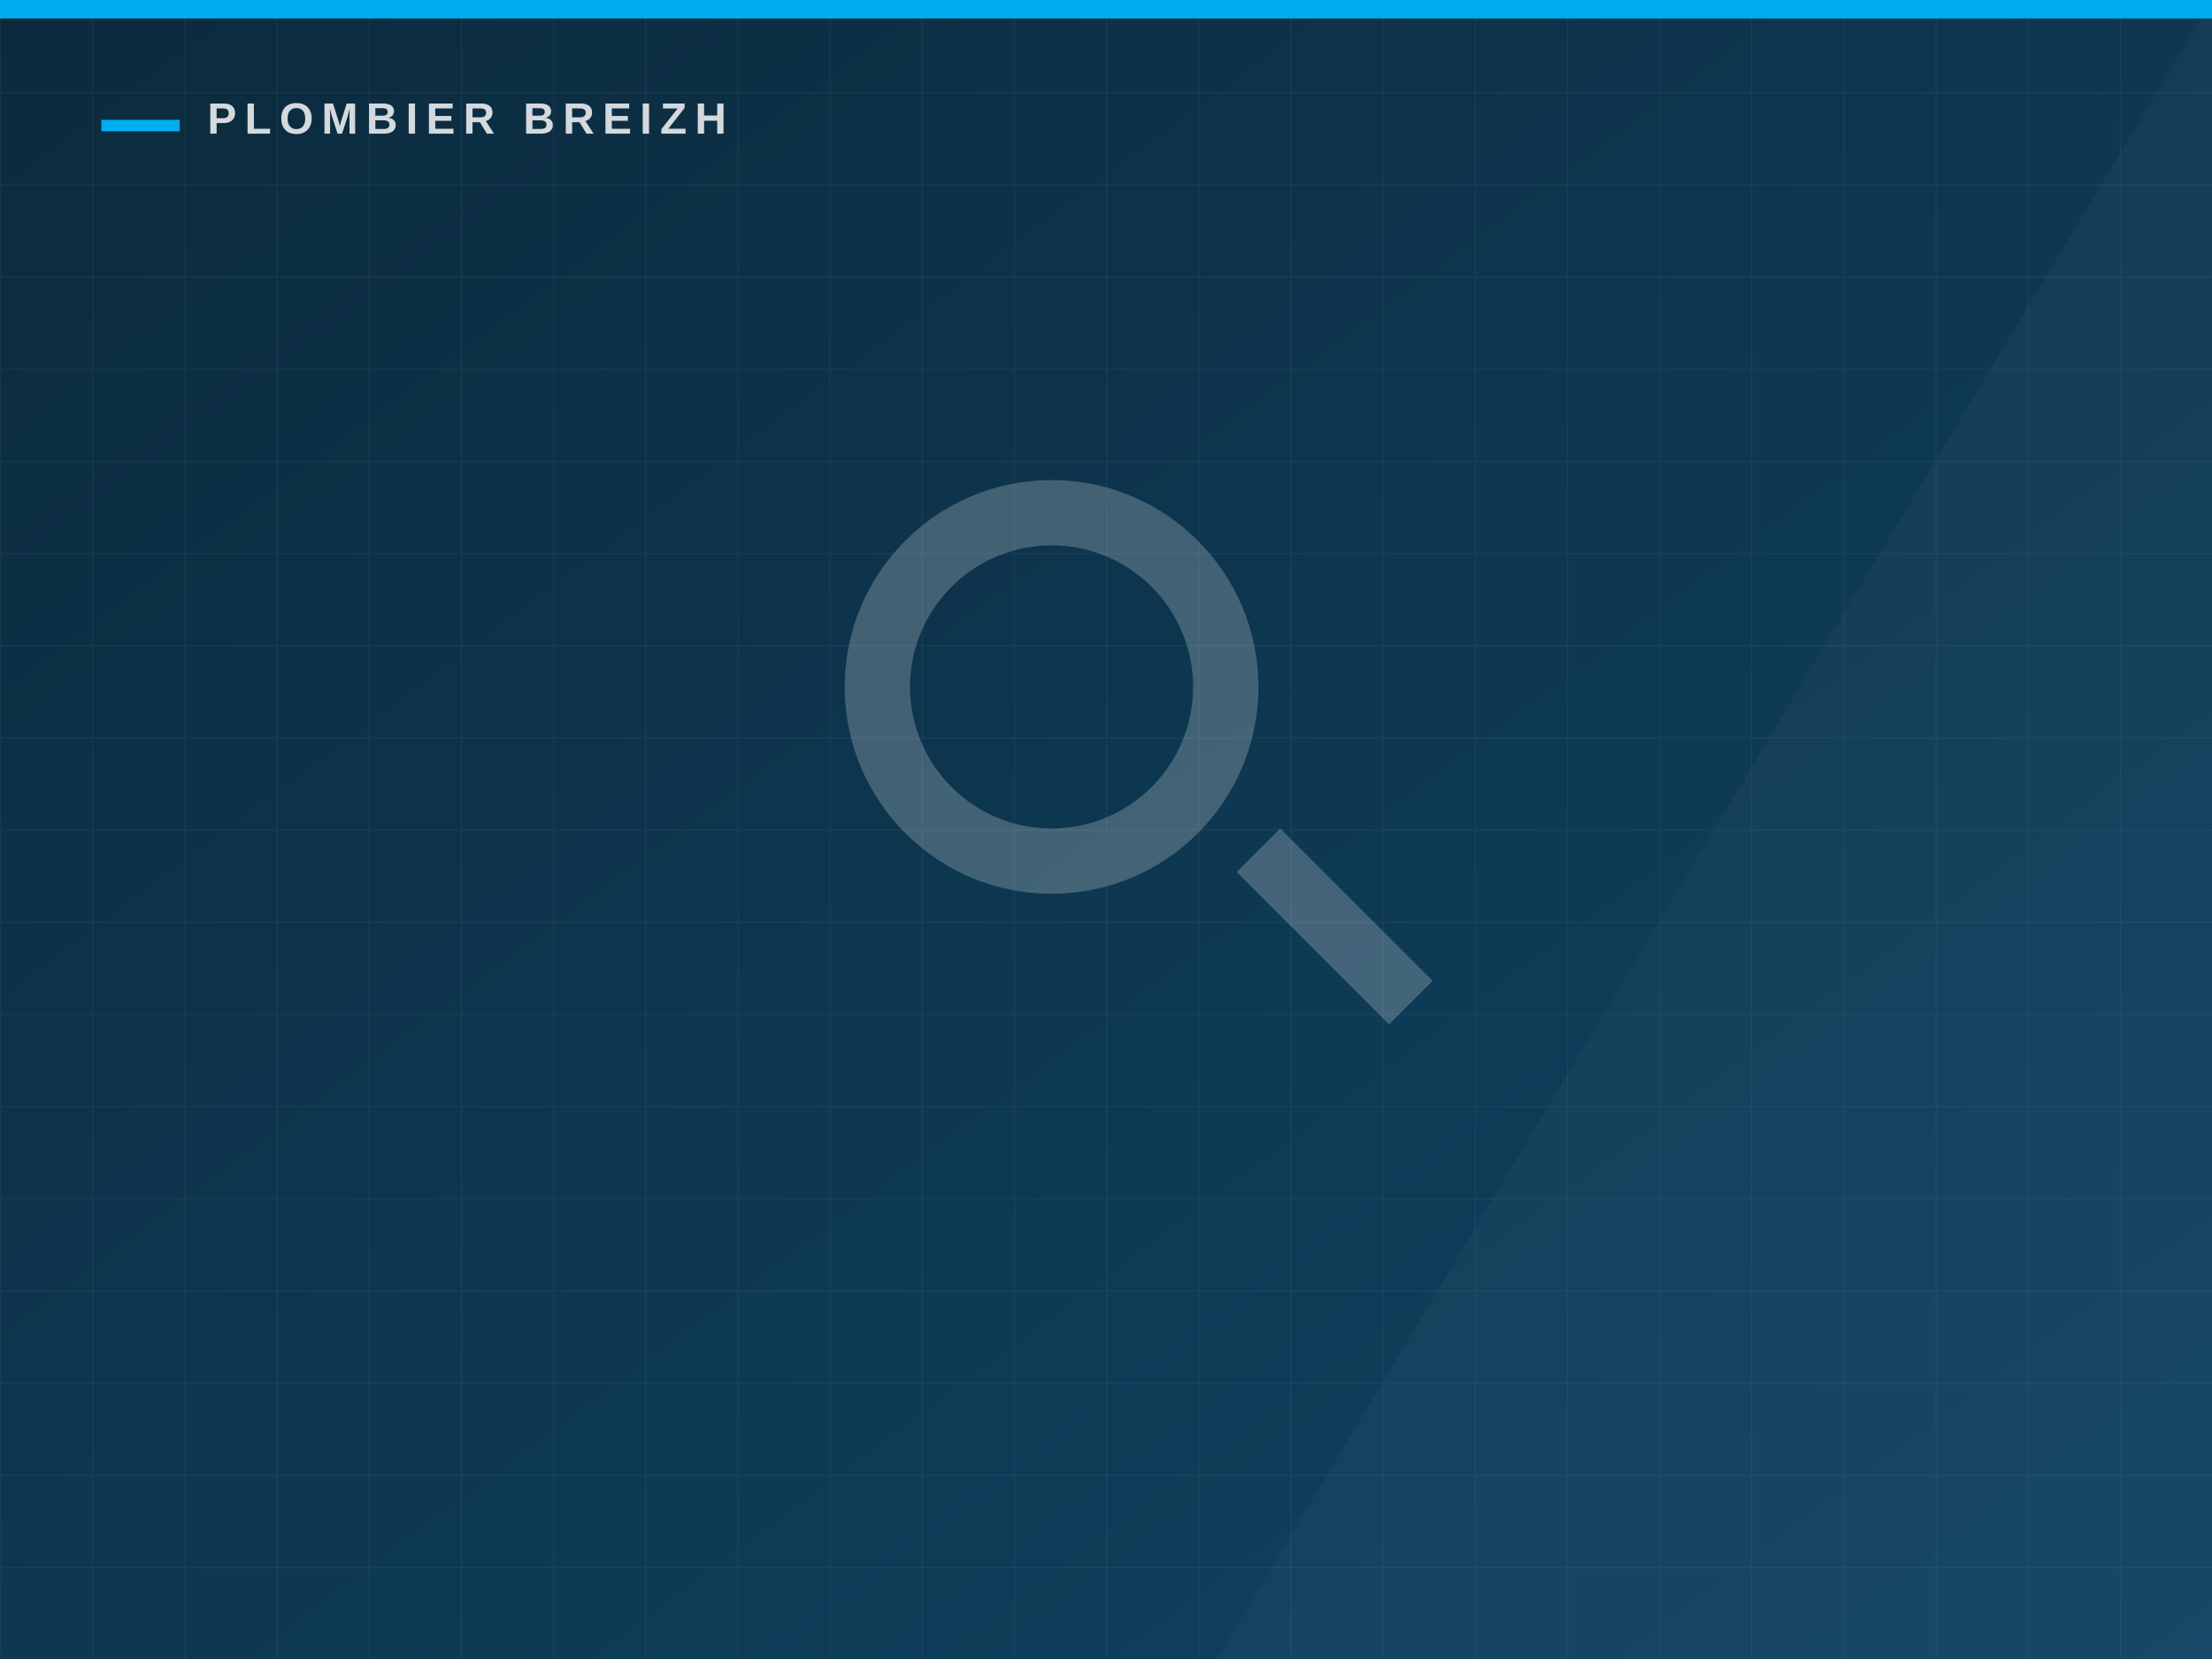
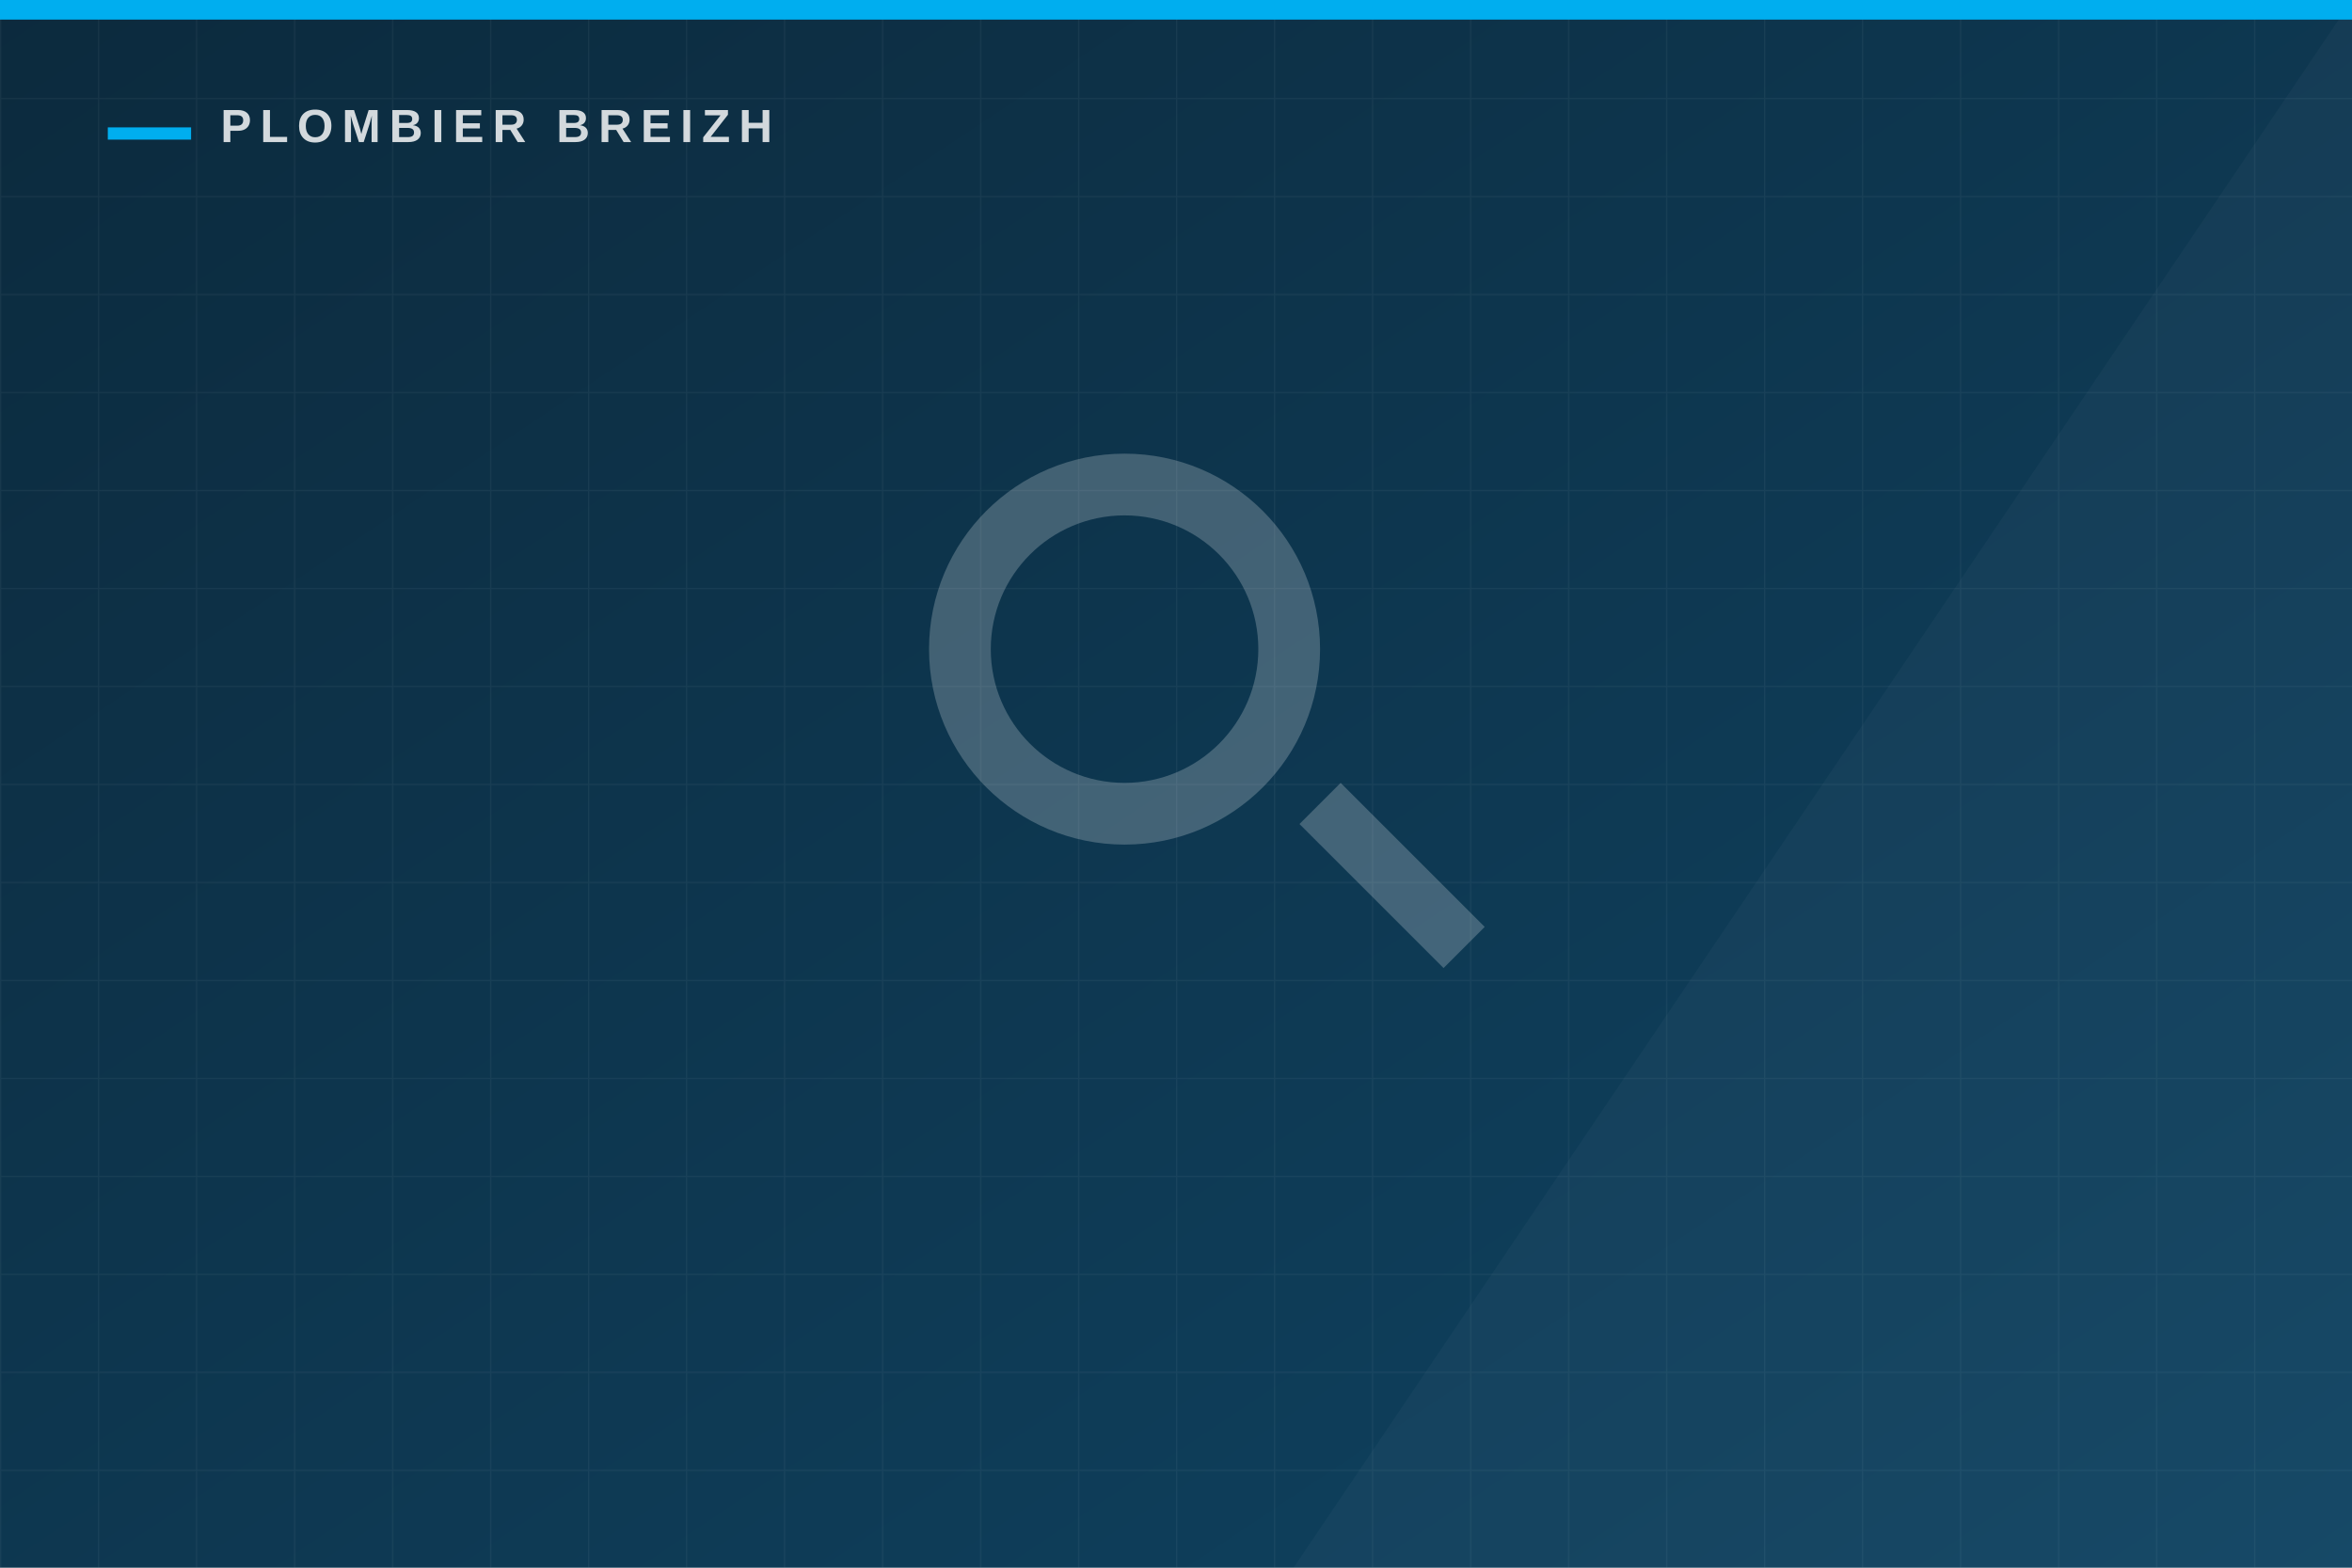
- <svg xmlns="http://www.w3.org/2000/svg" viewBox="0 0 960 720" width="960" height="720" role="presentation">
+ <svg xmlns="http://www.w3.org/2000/svg" viewBox="0 0 960 640" width="960" height="640" role="presentation">
  <defs>
    <linearGradient id="g" x1="0" y1="0" x2="1" y2="1">
      <stop offset="0" stop-color="#0C2A3D" />
      <stop offset="1" stop-color="#0F4463" />
    </linearGradient>
    <pattern id="p" width="40" height="40" patternUnits="userSpaceOnUse">
      <path d="M40 0H0v40" fill="none" stroke="#FFFFFF" stroke-opacity="0.05" stroke-width="1" />
    </pattern>
  </defs>
-   <rect width="960" height="720" fill="url(#g)" />
-   <rect width="960" height="720" fill="url(#p)" />
-   <path d="M960 0 L960 720 L528 720 Z" fill="#FFFFFF" fill-opacity="0.03" />
+   <rect width="960" height="640" fill="url(#g)" />
+   <rect width="960" height="640" fill="url(#p)" />
+   <path d="M960 0 L960 640 L528 640 Z" fill="#FFFFFF" fill-opacity="0.03" />
  <rect x="0" y="0" width="960" height="8" fill="#00AEEF" />
-   <g transform="translate(328.8 180) scale(4.725)">
+   <g transform="translate(345.6 160) scale(4.200)">
    <path d="M27 6a19 19 0 1 0 0 38 19 19 0 0 0 0-38Zm0 6a13 13 0 1 1 0 26 13 13 0 0 1 0-26Zm17 30 4-4 14 14-4 4Z" fill="#FFFFFF" fill-opacity="0.22" />
  </g>
  <g transform="translate(44 78)">
    <rect x="0" y="-26" width="34" height="5" fill="#00AEEF" />
    <text x="46" y="-20" font-family="Segoe UI,Helvetica Neue,Arial,sans-serif" font-size="19" font-weight="700" letter-spacing="3.5" fill="#FFFFFF" fill-opacity="0.82">PLOMBIER BREIZH</text>
  </g>
</svg>
